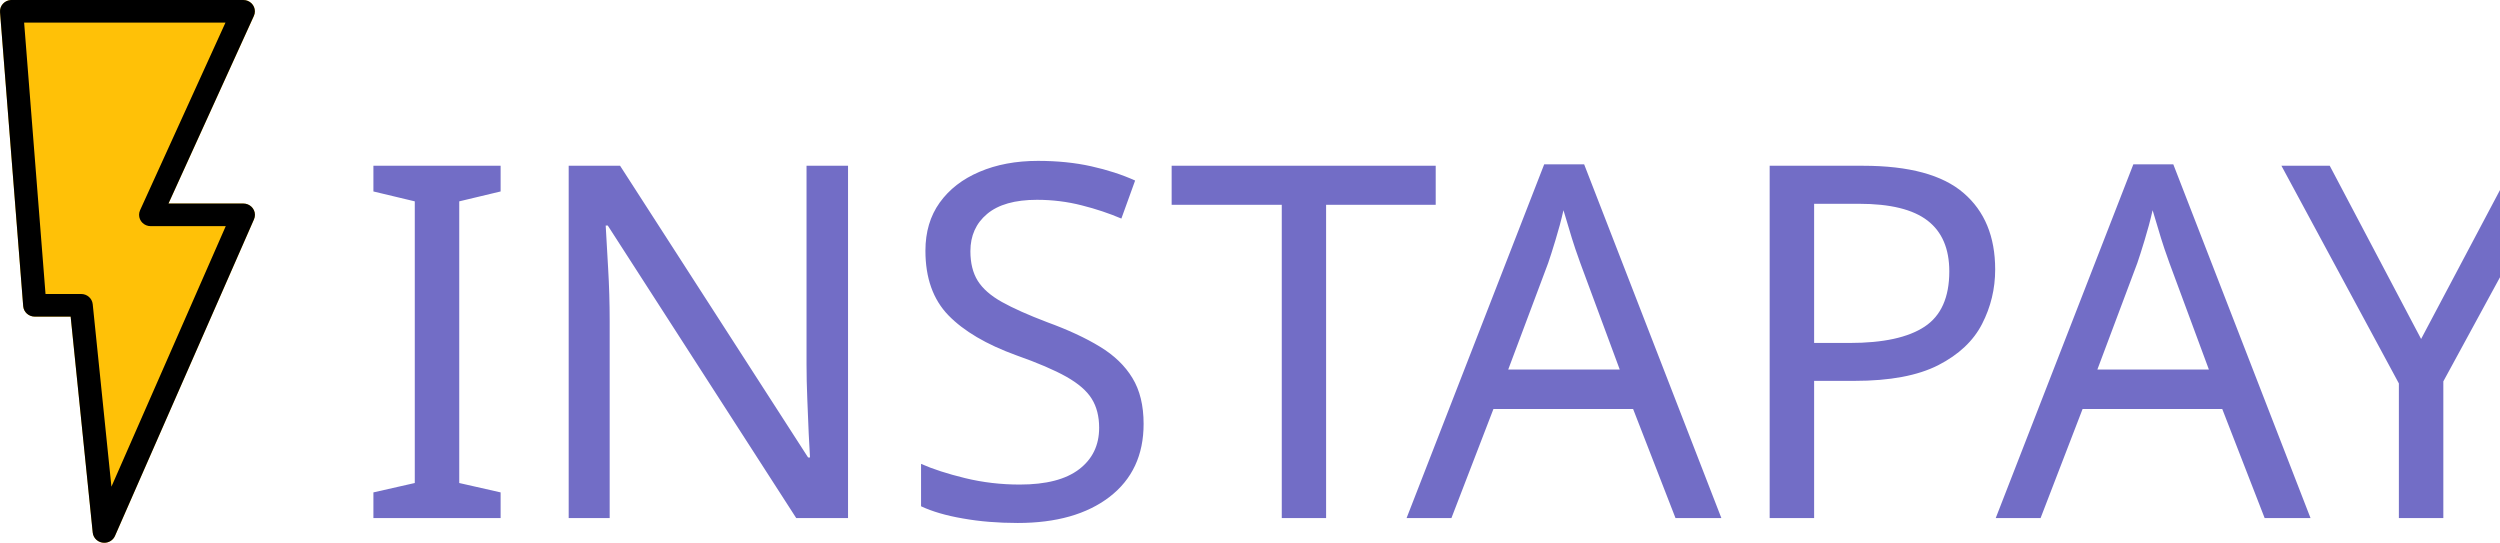
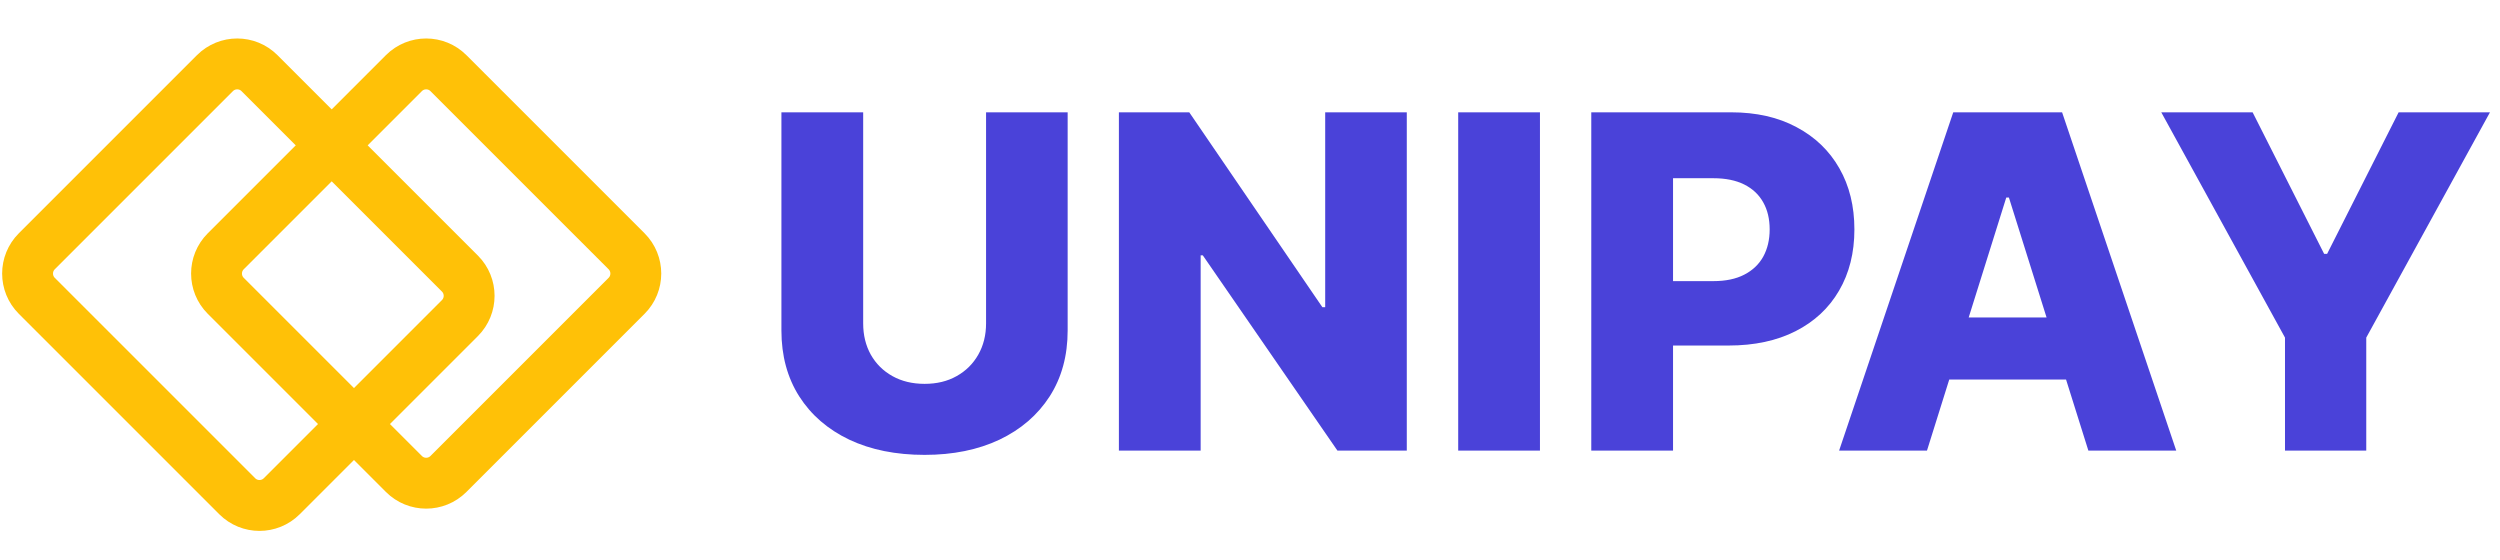
- <svg xmlns="http://www.w3.org/2000/svg" width="304px" height="66px" viewBox="0 0 304 66" version="1.1">
-   <g id="Page-1" stroke="none" stroke-width="1" fill="none" fill-rule="evenodd">
-     <g id="Group-5" transform="translate(0, -4)">
-       <g id="Group-6">
-         <g id="lightning" transform="translate(0, 4)" fill-rule="nonzero">
-           <path d="M29.59,24.75 L20.489,24.75 L30.877,1.925 C31.188,1.229 30.863,0.419 30.15,0.115 C29.973,0.039 29.782,0 29.59,6.5577174e-06 L1.413,6.5577174e-06 C0.635,-0.002 0.002,0.611 8.26439253e-06,1.371 C-0,1.408 0.001,1.445 0.004,1.482 L2.822,37.232 C2.879,37.95 3.494,38.502 4.231,38.5 L8.592,38.5 L11.283,64.763 C11.361,65.518 12.052,66.069 12.826,65.993 C13.336,65.943 13.778,65.626 13.98,65.167 L30.886,26.667 C31.192,25.969 30.861,25.161 30.146,24.861 C29.97,24.788 29.781,24.75 29.59,24.75 Z" id="Path" fill="#FFC107" />
-           <path d="M12.682,66 C11.956,66.004 11.346,65.468 11.274,64.762 L8.592,38.5 L4.23,38.5 C3.493,38.502 2.879,37.949 2.822,37.232 L0.004,1.482 C-0.056,0.725 0.523,0.063 1.299,0.004 C1.337,0.001 1.375,-0 1.413,8.7650126e-06 L29.586,8.7650126e-06 C30.364,0.002 30.994,0.619 30.992,1.378 C30.991,1.566 30.951,1.752 30.874,1.925 L20.486,24.75 L29.586,24.75 C30.364,24.747 30.997,25.361 31,26.12 C31.001,26.311 30.961,26.5 30.882,26.675 L13.978,65.175 C13.754,65.678 13.244,66.002 12.682,66 Z M5.535,35.75 L9.865,35.75 C10.591,35.746 11.201,36.282 11.274,36.987 L13.55,59.18 L27.451,27.5 L18.317,27.5 C17.539,27.498 16.91,26.881 16.912,26.121 C16.912,25.933 16.952,25.747 17.029,25.575 L27.417,2.75 L2.934,2.75 L5.535,35.75 Z" id="Shape" fill="#000000" />
-         </g>
-         <text id="INSTAPAY" font-family="Sequel-Regular, Sequel" font-size="60" font-weight="normal" fill="#726DC6">
-           <tspan x="43" y="67">INSTAPAY</tspan>
-         </text>
-       </g>
-     </g>
-   </g>
+ <svg xmlns="http://www.w3.org/2000/svg" width="344" height="77" viewBox="0 0 344 77" fill="none">
+   <path d="M135.682 15.454H146.909V45.477C146.909 48.947 146.083 51.97 144.432 54.545C142.78 57.106 140.477 59.091 137.523 60.5C134.568 61.894 131.136 62.591 127.227 62.591C123.273 62.591 119.818 61.894 116.864 60.5C113.909 59.091 111.614 57.106 109.977 54.545C108.341 51.97 107.523 48.947 107.523 45.477V15.454H118.773V44.5C118.773 46.106 119.121 47.538 119.818 48.795C120.53 50.053 121.523 51.038 122.795 51.75C124.068 52.462 125.545 52.818 127.227 52.818C128.909 52.818 130.379 52.462 131.636 51.75C132.909 51.038 133.902 50.053 134.614 48.795C135.326 47.538 135.682 46.106 135.682 44.5V15.454ZM193.574 15.454V62H184.028L165.506 35.136H165.21V62H153.96V15.454H163.642L181.96 42.273H182.347V15.454H193.574ZM211.898 15.454V62H200.648V15.454H211.898ZM218.96 62V15.454H238.188C241.672 15.454 244.68 16.136 247.21 17.5C249.756 18.849 251.718 20.735 253.097 23.159C254.475 25.568 255.165 28.371 255.165 31.568C255.165 34.78 254.46 37.591 253.051 40C251.657 42.394 249.665 44.25 247.074 45.568C244.483 46.886 241.407 47.545 237.847 47.545H225.983V38.682H235.756C237.453 38.682 238.869 38.386 240.006 37.795C241.157 37.205 242.028 36.379 242.619 35.318C243.21 34.242 243.506 32.992 243.506 31.568C243.506 30.129 243.21 28.886 242.619 27.841C242.028 26.78 241.157 25.962 240.006 25.386C238.854 24.811 237.438 24.523 235.756 24.523H230.21V62H218.96ZM265.153 62H253.062L268.767 15.454H283.744L299.449 62H287.358L276.426 27.182H276.062L265.153 62ZM263.54 43.682H288.812V52.227H263.54V43.682ZM297.392 15.454H309.96L319.801 34.932H320.21L330.051 15.454H342.619L325.597 46.455V62H314.415V46.455L297.392 15.454Z" fill="#4A42D9" />
+   <path d="M29.577 10.064L5.064 34.577C3.372 36.269 3.372 39.013 5.064 40.705L32.641 68.282C34.334 69.975 37.077 69.975 38.77 68.282L63.283 43.77C64.975 42.077 64.975 39.334 63.283 37.641L35.705 10.064C34.013 8.372 31.269 8.372 29.577 10.064Z" stroke="#FFC107" stroke-width="7" stroke-linecap="round" stroke-linejoin="round" />
+   <path d="M55.577 10.064L31.064 34.577C29.372 36.269 29.372 39.013 31.064 40.705L55.577 65.218C57.269 66.911 60.013 66.911 61.705 65.218L86.218 40.705C87.911 39.013 87.911 36.269 86.218 34.577L61.705 10.064C60.013 8.372 57.269 8.372 55.577 10.064Z" stroke="#FFC107" stroke-width="7" stroke-linecap="round" stroke-linejoin="round" />
</svg>
